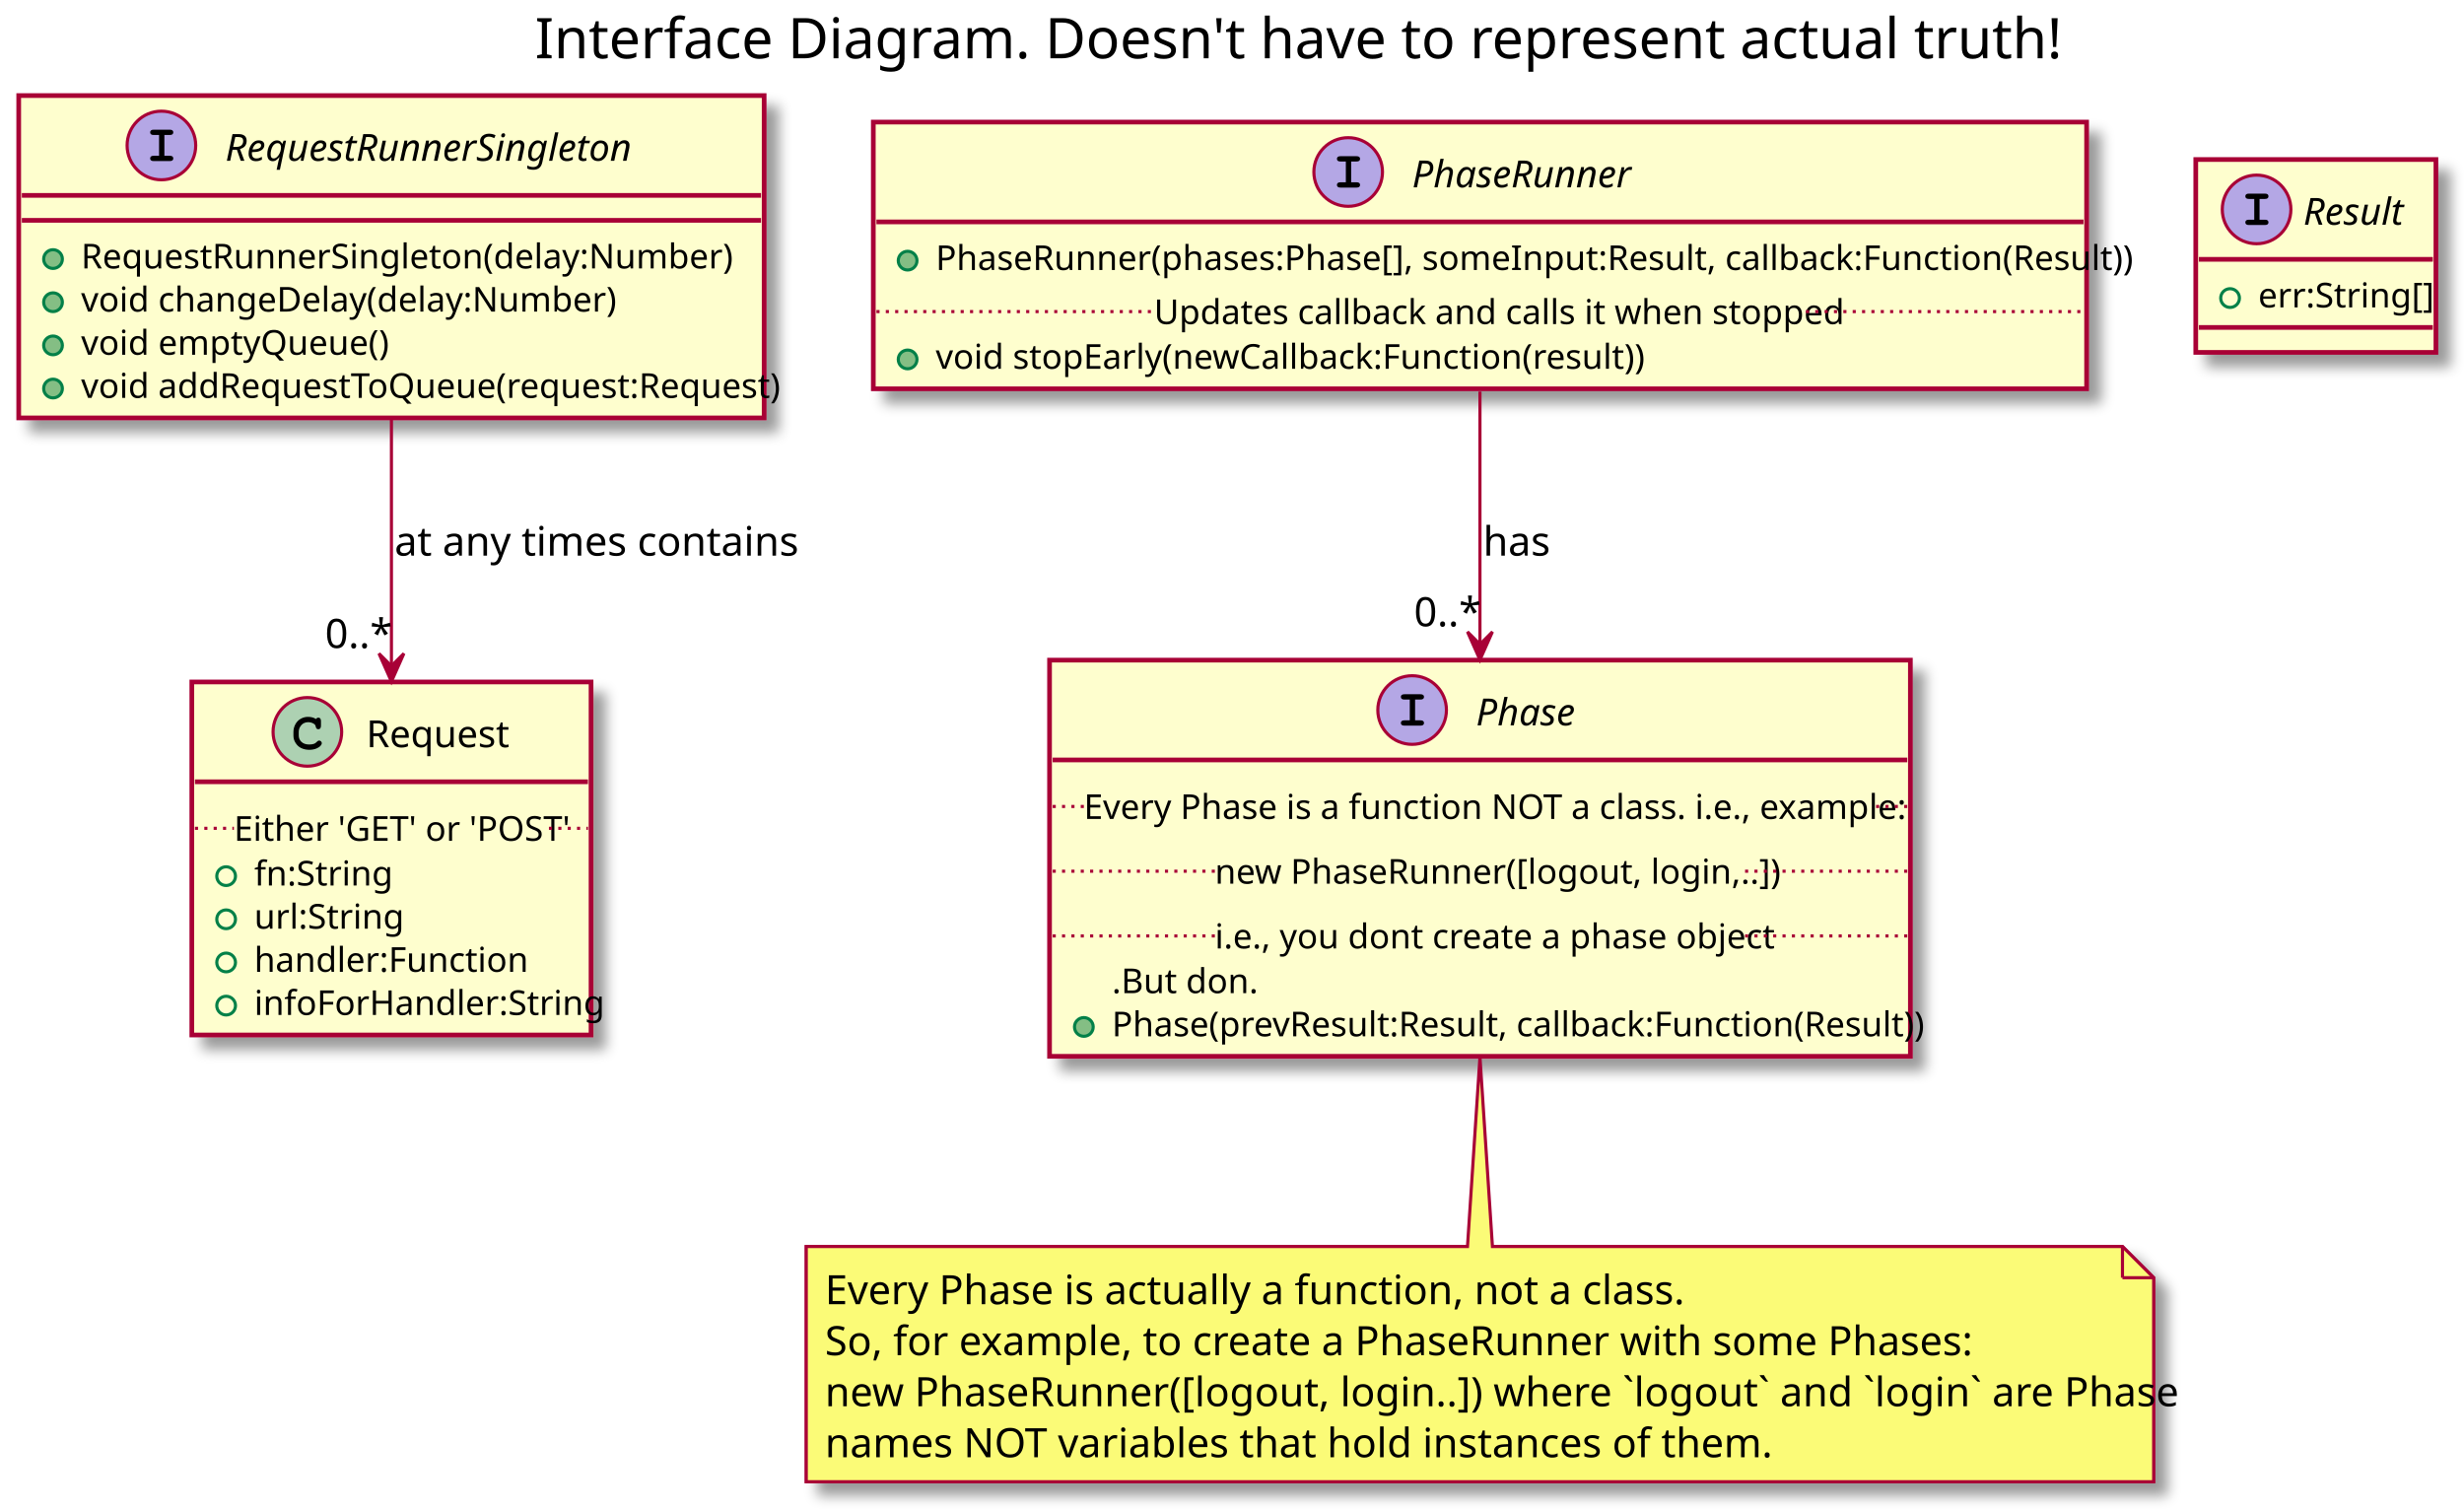
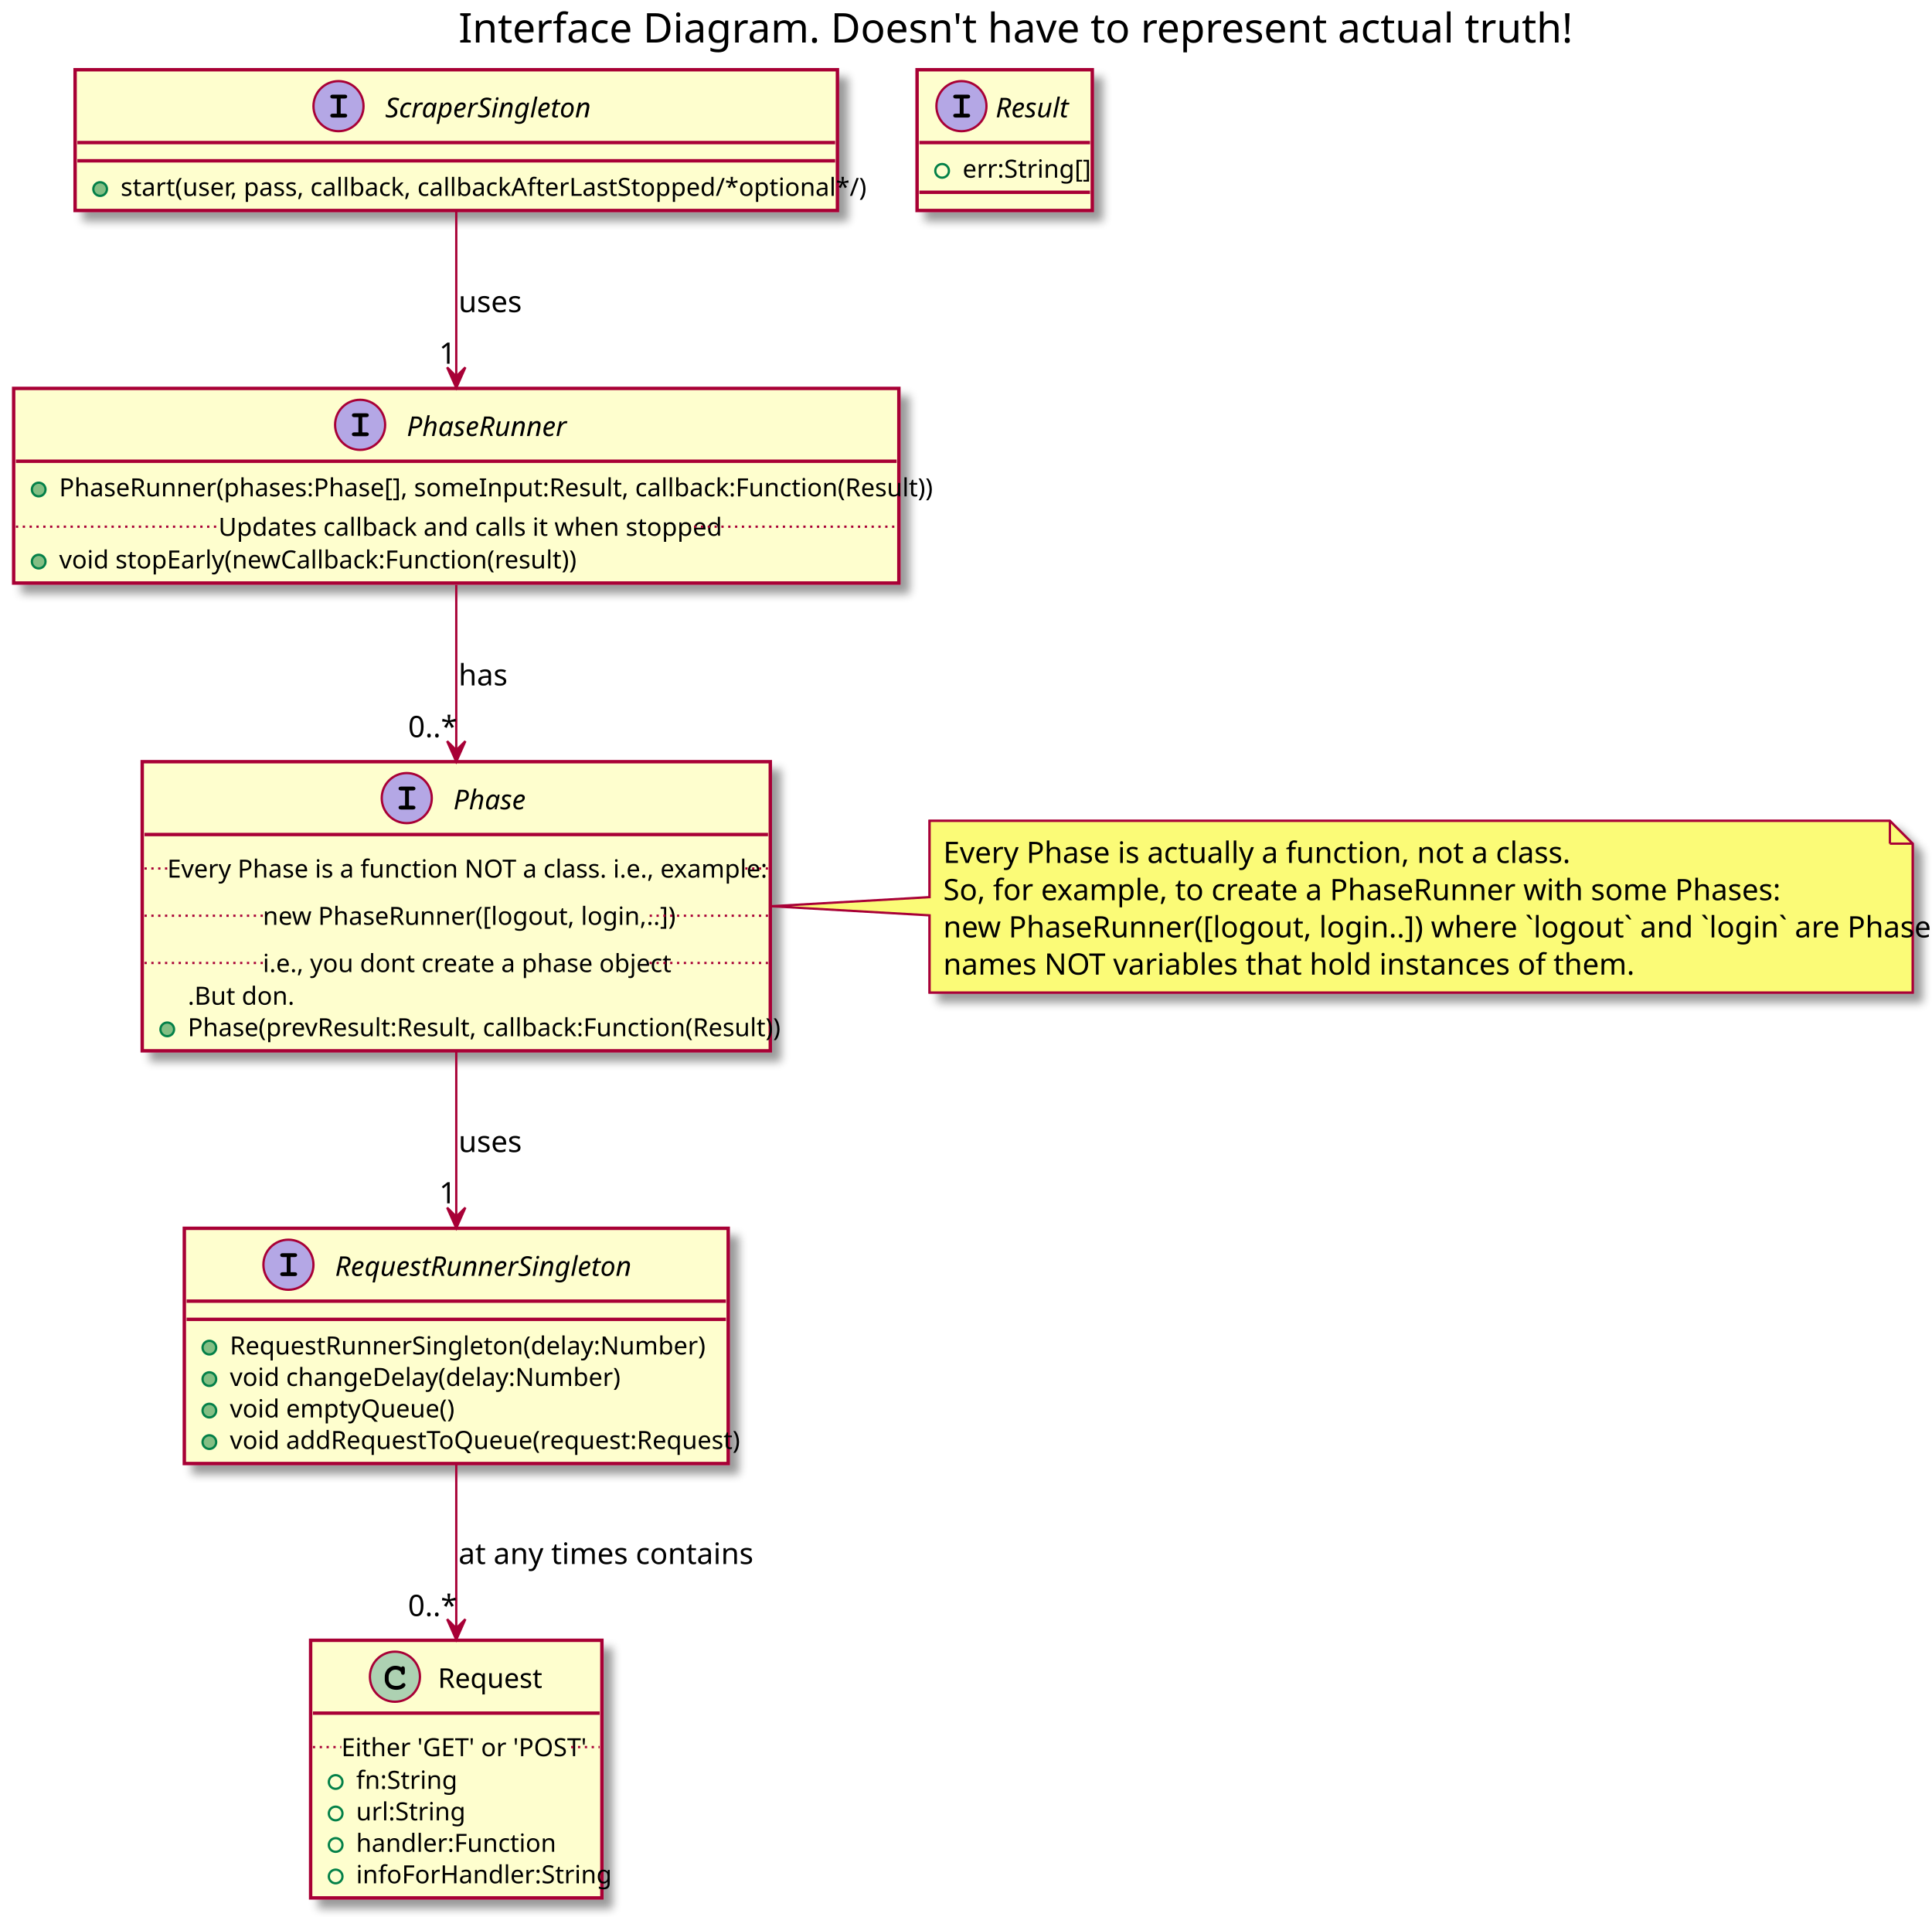
- <svg xmlns="http://www.w3.org/2000/svg" height="484px" style="width:790px;height:484px;" version="1.1" viewBox="0 0 790 484" width="790px">
+ <svg xmlns="http://www.w3.org/2000/svg" height="842px" style="width:849px;height:842px;" version="1.1" viewBox="0 0 849 842" width="849px">
  <defs>
    <filter height="300%" id="f1" width="300%" x="-1" y="-1">
      <feGaussianBlur result="blurOut" stdDeviation="2.0" />
      <feColorMatrix in="blurOut" result="blurOut2" type="matrix" values="0 0 0 0 0 0 0 0 0 0 0 0 0 0 0 0 0 0 .4 0" />
      <feOffset dx="4.0" dy="4.0" in="blurOut2" result="blurOut3" />
      <feBlend in="SourceGraphic" in2="blurOut3" mode="normal" />
    </filter>
  </defs>
  <g>
-     <text fill="#000000" font-family="sans-serif" font-size="18" lengthAdjust="spacingAndGlyphs" textLength="456" x="171.5" y="18.686">Interface Diagram. Doesn't have to represent actual truth!</text>
-     <rect fill="#FEFECE" filter="url(#f1)" height="103.344" style="stroke: #A80036; stroke-width: 1.5;" width="239" x="6" y="30.641" />
-     <ellipse cx="51.75" cy="46.641" fill="#B4A7E5" rx="11" ry="11" style="stroke: #A80036; stroke-width: 1.0;" />
-     <path d="M52.703,43.281 L52.703,49.938 L54.422,49.938 Q55.031,49.938 55.297,50.172 Q55.562,50.406 55.562,50.797 Q55.562,51.172 55.297,51.406 Q55.031,51.641 54.422,51.641 L49.281,51.641 Q48.672,51.641 48.406,51.406 Q48.141,51.172 48.141,50.781 Q48.141,50.406 48.406,50.172 Q48.672,49.938 49.281,49.938 L51,49.938 L51,43.281 L49.281,43.281 Q48.672,43.281 48.406,43.047 Q48.141,42.812 48.141,42.422 Q48.141,42.047 48.406,41.812 Q48.672,41.578 49.281,41.578 L54.422,41.578 Q55.031,41.578 55.297,41.812 Q55.562,42.047 55.562,42.422 Q55.562,42.812 55.297,43.047 Q55.031,43.281 54.422,43.281 L52.703,43.281 Z " />
-     <text fill="#000000" font-family="sans-serif" font-size="12" font-style="italic" lengthAdjust="spacingAndGlyphs" textLength="139" x="72.25" y="51.551">RequestRunnerSingleton</text>
-     <line style="stroke: #A80036; stroke-width: 1.5;" x1="7" x2="244" y1="62.641" y2="62.641" />
-     <line style="stroke: #A80036; stroke-width: 1.5;" x1="7" x2="244" y1="70.641" y2="70.641" />
-     <ellipse cx="17" cy="83.059" fill="#84BE84" rx="3" ry="3" style="stroke: #038048; stroke-width: 1.0;" />
-     <text fill="#000000" font-family="sans-serif" font-size="11" lengthAdjust="spacingAndGlyphs" textLength="193" x="26" y="86.06">RequestRunnerSingleton(delay:Number)</text>
-     <ellipse cx="17" cy="96.894" fill="#84BE84" rx="3" ry="3" style="stroke: #038048; stroke-width: 1.0;" />
-     <text fill="#000000" font-family="sans-serif" font-size="11" lengthAdjust="spacingAndGlyphs" textLength="160" x="26" y="99.895">void changeDelay(delay:Number)</text>
-     <ellipse cx="17" cy="110.731" fill="#84BE84" rx="3" ry="3" style="stroke: #038048; stroke-width: 1.0;" />
-     <text fill="#000000" font-family="sans-serif" font-size="11" lengthAdjust="spacingAndGlyphs" textLength="92" x="26" y="113.731">void emptyQueue()</text>
-     <ellipse cx="17" cy="124.566" fill="#84BE84" rx="3" ry="3" style="stroke: #038048; stroke-width: 1.0;" />
-     <text fill="#000000" font-family="sans-serif" font-size="11" lengthAdjust="spacingAndGlyphs" textLength="213" x="26" y="127.567">void addRequestToQueue(request:Request)</text>
-     <rect fill="#FEFECE" filter="url(#f1)" height="113.18" style="stroke: #A80036; stroke-width: 1.5;" width="128" x="61.5" y="218.641" />
-     <ellipse cx="98.55" cy="234.641" fill="#ADD1B2" rx="11" ry="11" style="stroke: #A80036; stroke-width: 1.0;" />
-     <path d="M101.316,230.516 Q101.472,230.297 101.659,230.188 Q101.847,230.078 102.066,230.078 Q102.441,230.078 102.675,230.336 Q102.909,230.594 102.909,231.203 L102.909,232.656 Q102.909,233.266 102.675,233.531 Q102.441,233.797 102.066,233.797 Q101.722,233.797 101.519,233.594 Q101.316,233.406 101.206,232.891 Q101.159,232.531 100.972,232.344 Q100.644,231.969 100.034,231.75 Q99.425,231.531 98.8,231.531 Q98.034,231.531 97.402,231.859 Q96.769,232.188 96.277,232.938 Q95.784,233.688 95.784,234.719 L95.784,235.812 Q95.784,237.047 96.675,237.867 Q97.566,238.688 99.159,238.688 Q100.097,238.688 100.753,238.438 Q101.144,238.281 101.566,237.844 Q101.831,237.578 101.98,237.5 Q102.128,237.422 102.331,237.422 Q102.659,237.422 102.917,237.68 Q103.175,237.938 103.175,238.281 Q103.175,238.625 102.831,239.031 Q102.331,239.609 101.534,239.938 Q100.456,240.391 99.159,240.391 Q97.644,240.391 96.441,239.766 Q95.456,239.266 94.769,238.195 Q94.081,237.125 94.081,235.844 L94.081,234.688 Q94.081,233.359 94.698,232.211 Q95.316,231.062 96.409,230.445 Q97.503,229.828 98.737,229.828 Q99.472,229.828 100.12,229.992 Q100.769,230.156 101.316,230.516 Z " />
-     <text fill="#000000" font-family="sans-serif" font-size="12" lengthAdjust="spacingAndGlyphs" textLength="47" x="117.45" y="239.551">Request</text>
-     <line style="stroke: #A80036; stroke-width: 1.5;" x1="62.5" x2="188.5" y1="250.641" y2="250.641" />
-     <ellipse cx="72.5" cy="280.894" fill="none" rx="3" ry="3" style="stroke: #038048; stroke-width: 1.0;" />
-     <text fill="#000000" font-family="sans-serif" font-size="11" lengthAdjust="spacingAndGlyphs" textLength="41" x="81.5" y="283.896">fn:String</text>
-     <ellipse cx="72.5" cy="294.731" fill="none" rx="3" ry="3" style="stroke: #038048; stroke-width: 1.0;" />
-     <text fill="#000000" font-family="sans-serif" font-size="11" lengthAdjust="spacingAndGlyphs" textLength="43" x="81.5" y="297.731">url:String</text>
-     <ellipse cx="72.5" cy="308.566" fill="none" rx="3" ry="3" style="stroke: #038048; stroke-width: 1.0;" />
-     <text fill="#000000" font-family="sans-serif" font-size="11" lengthAdjust="spacingAndGlyphs" textLength="80" x="81.5" y="311.567">handler:Function</text>
-     <ellipse cx="72.5" cy="322.402" fill="none" rx="3" ry="3" style="stroke: #038048; stroke-width: 1.0;" />
-     <text fill="#000000" font-family="sans-serif" font-size="11" lengthAdjust="spacingAndGlyphs" textLength="102" x="81.5" y="325.403">infoForHandler:String</text>
-     <line style="stroke: #A80036; stroke-width: 1.0; stroke-dasharray: 1.0,2.0;" x1="62.5" x2="75" y1="265.559" y2="265.559" />
-     <text fill="#000000" font-family="sans-serif" font-size="11" lengthAdjust="spacingAndGlyphs" textLength="101" x="75" y="269.56">Either 'GET' or 'POST'</text>
-     <line style="stroke: #A80036; stroke-width: 1.0; stroke-dasharray: 1.0,2.0;" x1="176" x2="188.5" y1="265.559" y2="265.559" />
-     <rect fill="#FEFECE" filter="url(#f1)" height="85.508" style="stroke: #A80036; stroke-width: 1.5;" width="389" x="280" y="39.141" />
-     <ellipse cx="432.25" cy="55.141" fill="#B4A7E5" rx="11" ry="11" style="stroke: #A80036; stroke-width: 1.0;" />
-     <path d="M433.203,51.781 L433.203,58.438 L434.922,58.438 Q435.531,58.438 435.797,58.672 Q436.062,58.906 436.062,59.297 Q436.062,59.672 435.797,59.906 Q435.531,60.141 434.922,60.141 L429.781,60.141 Q429.172,60.141 428.906,59.906 Q428.641,59.672 428.641,59.281 Q428.641,58.906 428.906,58.672 Q429.172,58.438 429.781,58.438 L431.5,58.438 L431.5,51.781 L429.781,51.781 Q429.172,51.781 428.906,51.547 Q428.641,51.312 428.641,50.922 Q428.641,50.547 428.906,50.312 Q429.172,50.078 429.781,50.078 L434.922,50.078 Q435.531,50.078 435.797,50.312 Q436.062,50.547 436.062,50.922 Q436.062,51.312 435.797,51.547 Q435.531,51.781 434.922,51.781 L433.203,51.781 Z " />
-     <text fill="#000000" font-family="sans-serif" font-size="12" font-style="italic" lengthAdjust="spacingAndGlyphs" textLength="76" x="452.75" y="60.051">PhaseRunner</text>
-     <line style="stroke: #A80036; stroke-width: 1.5;" x1="281" x2="668" y1="71.141" y2="71.141" />
-     <ellipse cx="291" cy="83.559" fill="#84BE84" rx="3" ry="3" style="stroke: #038048; stroke-width: 1.0;" />
-     <text fill="#000000" font-family="sans-serif" font-size="11" lengthAdjust="spacingAndGlyphs" textLength="363" x="300" y="86.56">PhaseRunner(phases:Phase[], someInput:Result, callback:Function(Result))</text>
-     <ellipse cx="291" cy="115.231" fill="#84BE84" rx="3" ry="3" style="stroke: #038048; stroke-width: 1.0;" />
-     <text fill="#000000" font-family="sans-serif" font-size="11" lengthAdjust="spacingAndGlyphs" textLength="217" x="300" y="118.231">void stopEarly(newCallback:Function(result))</text>
-     <line style="stroke: #A80036; stroke-width: 1.0; stroke-dasharray: 1.0,2.0;" x1="281" x2="370" y1="99.894" y2="99.894" />
-     <text fill="#000000" font-family="sans-serif" font-size="11" lengthAdjust="spacingAndGlyphs" textLength="209" x="370" y="103.895">Updates callback and calls it when stopped</text>
-     <line style="stroke: #A80036; stroke-width: 1.0; stroke-dasharray: 1.0,2.0;" x1="579" x2="668" y1="99.894" y2="99.894" />
-     <rect fill="#FEFECE" filter="url(#f1)" height="127.016" style="stroke: #A80036; stroke-width: 1.5;" width="276" x="336.5" y="211.641" />
-     <ellipse cx="452.75" cy="227.641" fill="#B4A7E5" rx="11" ry="11" style="stroke: #A80036; stroke-width: 1.0;" />
-     <path d="M453.703,224.281 L453.703,230.938 L455.422,230.938 Q456.031,230.938 456.297,231.172 Q456.562,231.406 456.562,231.797 Q456.562,232.172 456.297,232.406 Q456.031,232.641 455.422,232.641 L450.281,232.641 Q449.672,232.641 449.406,232.406 Q449.141,232.172 449.141,231.781 Q449.141,231.406 449.406,231.172 Q449.672,230.938 450.281,230.938 L452,230.938 L452,224.281 L450.281,224.281 Q449.672,224.281 449.406,224.047 Q449.141,223.812 449.141,223.422 Q449.141,223.047 449.406,222.812 Q449.672,222.578 450.281,222.578 L455.422,222.578 Q456.031,222.578 456.297,222.812 Q456.562,223.047 456.562,223.422 Q456.562,223.812 456.297,224.047 Q456.031,224.281 455.422,224.281 L453.703,224.281 Z " />
-     <text fill="#000000" font-family="sans-serif" font-size="12" font-style="italic" lengthAdjust="spacingAndGlyphs" textLength="35" x="473.25" y="232.551">Phase</text>
-     <line style="stroke: #A80036; stroke-width: 1.5;" x1="337.5" x2="611.5" y1="243.641" y2="243.641" />
-     <line style="stroke: #A80036; stroke-width: 1.0; stroke-dasharray: 1.0,2.0;" x1="337.5" x2="347.5" y1="258.559" y2="258.559" />
-     <text fill="#000000" font-family="sans-serif" font-size="11" lengthAdjust="spacingAndGlyphs" textLength="254" x="347.5" y="262.56">Every Phase is a function NOT a class. i.e., example:</text>
-     <line style="stroke: #A80036; stroke-width: 1.0; stroke-dasharray: 1.0,2.0;" x1="601.5" x2="611.5" y1="258.559" y2="258.559" />
-     <line style="stroke: #A80036; stroke-width: 1.0; stroke-dasharray: 1.0,2.0;" x1="337.5" x2="389.5" y1="279.312" y2="279.312" />
-     <text fill="#000000" font-family="sans-serif" font-size="11" lengthAdjust="spacingAndGlyphs" textLength="170" x="389.5" y="283.313">new PhaseRunner([logout, login,..])</text>
-     <line style="stroke: #A80036; stroke-width: 1.0; stroke-dasharray: 1.0,2.0;" x1="559.5" x2="611.5" y1="279.312" y2="279.312" />
-     <text fill="#000000" font-family="sans-serif" font-size="11" lengthAdjust="spacingAndGlyphs" textLength="43" x="356.5" y="318.403">.But don.</text>
-     <ellipse cx="347.5" cy="329.238" fill="#84BE84" rx="3" ry="3" style="stroke: #038048; stroke-width: 1.0;" />
-     <text fill="#000000" font-family="sans-serif" font-size="11" lengthAdjust="spacingAndGlyphs" textLength="250" x="356.5" y="332.239">Phase(prevResult:Result, callback:Function(Result))</text>
-     <line style="stroke: #A80036; stroke-width: 1.0; stroke-dasharray: 1.0,2.0;" x1="337.5" x2="389.5" y1="300.066" y2="300.066" />
-     <text fill="#000000" font-family="sans-serif" font-size="11" lengthAdjust="spacingAndGlyphs" textLength="170" x="389.5" y="304.067">i.e., you dont create a phase object</text>
-     <line style="stroke: #A80036; stroke-width: 1.0; stroke-dasharray: 1.0,2.0;" x1="559.5" x2="611.5" y1="300.066" y2="300.066" />
-     <polygon fill="#FBFB77" filter="url(#f1)" points="258.5,399.641,258.5,475.047,690.5,475.047,690.5,409.641,680.5,399.641,258.5,399.641" style="stroke: #A80036; stroke-width: 1.0;" />
-     <polygon fill="#FBFB77" points="258.5,399.641,258.5,475.047,690.5,475.047,690.5,409.641,680.5,399.641,478.5,399.641,474.5,338.918,470.5,399.641,258.5,399.641" style="stroke: #A80036; stroke-width: 1.0;" />
-     <line style="stroke: #A80036; stroke-width: 1.0;" x1="680.5" x2="680.5" y1="399.641" y2="409.641" />
-     <line style="stroke: #A80036; stroke-width: 1.0;" x1="690.5" x2="680.5" y1="409.641" y2="409.641" />
-     <text fill="#000000" font-family="sans-serif" font-size="13" lengthAdjust="spacingAndGlyphs" textLength="272" x="264.5" y="418.136">Every Phase is actually a function, not a class.</text>
-     <text fill="#000000" font-family="sans-serif" font-size="13" lengthAdjust="spacingAndGlyphs" textLength="358" x="264.5" y="434.487">So, for example, to create a PhaseRunner with some Phases:</text>
-     <text fill="#000000" font-family="sans-serif" font-size="13" lengthAdjust="spacingAndGlyphs" textLength="411" x="264.5" y="450.839">new PhaseRunner([logout, login..]) where `logout` and `login` are Phase</text>
-     <text fill="#000000" font-family="sans-serif" font-size="13" lengthAdjust="spacingAndGlyphs" textLength="288" x="264.5" y="467.19">names NOT variables that hold instances of them.</text>
-     <rect fill="#FEFECE" filter="url(#f1)" height="61.836" style="stroke: #A80036; stroke-width: 1.5;" width="77" x="704" y="51.141" />
-     <ellipse cx="723.5" cy="67.141" fill="#B4A7E5" rx="11" ry="11" style="stroke: #A80036; stroke-width: 1.0;" />
-     <path d="M724.453,63.781 L724.453,70.438 L726.172,70.438 Q726.781,70.438 727.047,70.672 Q727.312,70.906 727.312,71.297 Q727.312,71.672 727.047,71.906 Q726.781,72.141 726.172,72.141 L721.031,72.141 Q720.422,72.141 720.156,71.906 Q719.891,71.672 719.891,71.281 Q719.891,70.906 720.156,70.672 Q720.422,70.438 721.031,70.438 L722.75,70.438 L722.75,63.781 L721.031,63.781 Q720.422,63.781 720.156,63.547 Q719.891,63.312 719.891,62.922 Q719.891,62.547 720.156,62.312 Q720.422,62.078 721.031,62.078 L726.172,62.078 Q726.781,62.078 727.047,62.312 Q727.312,62.547 727.312,62.922 Q727.312,63.312 727.047,63.547 Q726.781,63.781 726.172,63.781 L724.453,63.781 Z " />
-     <text fill="#000000" font-family="sans-serif" font-size="12" font-style="italic" lengthAdjust="spacingAndGlyphs" textLength="35" x="738.5" y="72.051">Result</text>
-     <line style="stroke: #A80036; stroke-width: 1.5;" x1="705" x2="780" y1="83.141" y2="83.141" />
-     <ellipse cx="715" cy="95.559" fill="none" rx="3" ry="3" style="stroke: #038048; stroke-width: 1.0;" />
-     <text fill="#000000" font-family="sans-serif" font-size="11" lengthAdjust="spacingAndGlyphs" textLength="51" x="724" y="98.56">err:String[]</text>
-     <line style="stroke: #A80036; stroke-width: 1.5;" x1="705" x2="780" y1="104.977" y2="104.977" />
-     <path d="M125.5,133.824 C125.5,158.276 125.5,187.797 125.5,213.441 " fill="none" style="stroke: #A80036; stroke-width: 1.0;" />
-     <polygon fill="#A80036" points="125.5,218.515,129.5,209.515,125.5,213.515,121.5,209.515,125.5,218.515" style="stroke: #A80036; stroke-width: 1.0;" />
-     <text fill="#000000" font-family="sans-serif" font-size="13" lengthAdjust="spacingAndGlyphs" textLength="125" x="126.5" y="178.136">at any times contains</text>
-     <text fill="#000000" font-family="sans-serif" font-size="13" lengthAdjust="spacingAndGlyphs" textLength="20" x="104.219" y="207.74">0..*</text>
-     <path d="M474.5,125.53 C474.5,149.228 474.5,179.323 474.5,206.224 " fill="none" style="stroke: #A80036; stroke-width: 1.0;" />
-     <polygon fill="#A80036" points="474.5,211.559,478.5,202.559,474.5,206.559,470.5,202.559,474.5,211.559" style="stroke: #A80036; stroke-width: 1.0;" />
-     <text fill="#000000" font-family="sans-serif" font-size="13" lengthAdjust="spacingAndGlyphs" textLength="21" x="475.5" y="178.136">has</text>
-     <text fill="#000000" font-family="sans-serif" font-size="13" lengthAdjust="spacingAndGlyphs" textLength="20" x="453.344" y="200.797">0..*</text>
+     <text fill="#000000" font-family="sans-serif" font-size="18" lengthAdjust="spacingAndGlyphs" textLength="456" x="201.5" y="18.686">Interface Diagram. Doesn't have to represent actual truth!</text>
+     <rect fill="#FEFECE" filter="url(#f1)" height="103.344" style="stroke: #A80036; stroke-width: 1.5;" width="239" x="81" y="539.641" />
+     <ellipse cx="126.75" cy="555.641" fill="#B4A7E5" rx="11" ry="11" style="stroke: #A80036; stroke-width: 1.0;" />
+     <path d="M127.703,552.281 L127.703,558.938 L129.422,558.938 Q130.031,558.938 130.297,559.172 Q130.562,559.406 130.562,559.797 Q130.562,560.172 130.297,560.406 Q130.031,560.641 129.422,560.641 L124.281,560.641 Q123.672,560.641 123.406,560.406 Q123.141,560.172 123.141,559.781 Q123.141,559.406 123.406,559.172 Q123.672,558.938 124.281,558.938 L126,558.938 L126,552.281 L124.281,552.281 Q123.672,552.281 123.406,552.047 Q123.141,551.812 123.141,551.422 Q123.141,551.047 123.406,550.812 Q123.672,550.578 124.281,550.578 L129.422,550.578 Q130.031,550.578 130.297,550.812 Q130.562,551.047 130.562,551.422 Q130.562,551.812 130.297,552.047 Q130.031,552.281 129.422,552.281 L127.703,552.281 Z " />
+     <text fill="#000000" font-family="sans-serif" font-size="12" font-style="italic" lengthAdjust="spacingAndGlyphs" textLength="139" x="147.25" y="560.551">RequestRunnerSingleton</text>
+     <line style="stroke: #A80036; stroke-width: 1.5;" x1="82" x2="319" y1="571.641" y2="571.641" />
+     <line style="stroke: #A80036; stroke-width: 1.5;" x1="82" x2="319" y1="579.641" y2="579.641" />
+     <ellipse cx="92" cy="592.059" fill="#84BE84" rx="3" ry="3" style="stroke: #038048; stroke-width: 1.0;" />
+     <text fill="#000000" font-family="sans-serif" font-size="11" lengthAdjust="spacingAndGlyphs" textLength="193" x="101" y="595.06">RequestRunnerSingleton(delay:Number)</text>
+     <ellipse cx="92" cy="605.894" fill="#84BE84" rx="3" ry="3" style="stroke: #038048; stroke-width: 1.0;" />
+     <text fill="#000000" font-family="sans-serif" font-size="11" lengthAdjust="spacingAndGlyphs" textLength="160" x="101" y="608.895">void changeDelay(delay:Number)</text>
+     <ellipse cx="92" cy="619.731" fill="#84BE84" rx="3" ry="3" style="stroke: #038048; stroke-width: 1.0;" />
+     <text fill="#000000" font-family="sans-serif" font-size="11" lengthAdjust="spacingAndGlyphs" textLength="92" x="101" y="622.731">void emptyQueue()</text>
+     <ellipse cx="92" cy="633.566" fill="#84BE84" rx="3" ry="3" style="stroke: #038048; stroke-width: 1.0;" />
+     <text fill="#000000" font-family="sans-serif" font-size="11" lengthAdjust="spacingAndGlyphs" textLength="213" x="101" y="636.567">void addRequestToQueue(request:Request)</text>
+     <rect fill="#FEFECE" filter="url(#f1)" height="113.18" style="stroke: #A80036; stroke-width: 1.5;" width="128" x="136.5" y="720.641" />
+     <ellipse cx="173.55" cy="736.641" fill="#ADD1B2" rx="11" ry="11" style="stroke: #A80036; stroke-width: 1.0;" />
+     <path d="M176.316,732.516 Q176.472,732.297 176.659,732.188 Q176.847,732.078 177.066,732.078 Q177.441,732.078 177.675,732.336 Q177.909,732.594 177.909,733.203 L177.909,734.656 Q177.909,735.266 177.675,735.531 Q177.441,735.797 177.066,735.797 Q176.722,735.797 176.519,735.594 Q176.316,735.406 176.206,734.891 Q176.159,734.531 175.972,734.344 Q175.644,733.969 175.034,733.75 Q174.425,733.531 173.8,733.531 Q173.034,733.531 172.402,733.859 Q171.769,734.188 171.277,734.938 Q170.784,735.688 170.784,736.719 L170.784,737.812 Q170.784,739.047 171.675,739.867 Q172.566,740.688 174.159,740.688 Q175.097,740.688 175.753,740.438 Q176.144,740.281 176.566,739.844 Q176.831,739.578 176.98,739.5 Q177.128,739.422 177.331,739.422 Q177.659,739.422 177.917,739.68 Q178.175,739.938 178.175,740.281 Q178.175,740.625 177.831,741.031 Q177.331,741.609 176.534,741.938 Q175.456,742.391 174.159,742.391 Q172.644,742.391 171.441,741.766 Q170.456,741.266 169.769,740.195 Q169.081,739.125 169.081,737.844 L169.081,736.688 Q169.081,735.359 169.698,734.211 Q170.316,733.062 171.409,732.445 Q172.503,731.828 173.738,731.828 Q174.472,731.828 175.12,731.992 Q175.769,732.156 176.316,732.516 Z " />
+     <text fill="#000000" font-family="sans-serif" font-size="12" lengthAdjust="spacingAndGlyphs" textLength="47" x="192.45" y="741.551">Request</text>
+     <line style="stroke: #A80036; stroke-width: 1.5;" x1="137.5" x2="263.5" y1="752.641" y2="752.641" />
+     <ellipse cx="147.5" cy="782.894" fill="none" rx="3" ry="3" style="stroke: #038048; stroke-width: 1.0;" />
+     <text fill="#000000" font-family="sans-serif" font-size="11" lengthAdjust="spacingAndGlyphs" textLength="41" x="156.5" y="785.895">fn:String</text>
+     <ellipse cx="147.5" cy="796.731" fill="none" rx="3" ry="3" style="stroke: #038048; stroke-width: 1.0;" />
+     <text fill="#000000" font-family="sans-serif" font-size="11" lengthAdjust="spacingAndGlyphs" textLength="43" x="156.5" y="799.731">url:String</text>
+     <ellipse cx="147.5" cy="810.566" fill="none" rx="3" ry="3" style="stroke: #038048; stroke-width: 1.0;" />
+     <text fill="#000000" font-family="sans-serif" font-size="11" lengthAdjust="spacingAndGlyphs" textLength="80" x="156.5" y="813.567">handler:Function</text>
+     <ellipse cx="147.5" cy="824.402" fill="none" rx="3" ry="3" style="stroke: #038048; stroke-width: 1.0;" />
+     <text fill="#000000" font-family="sans-serif" font-size="11" lengthAdjust="spacingAndGlyphs" textLength="102" x="156.5" y="827.403">infoForHandler:String</text>
+     <line style="stroke: #A80036; stroke-width: 1.0; stroke-dasharray: 1.0,2.0;" x1="137.5" x2="150" y1="767.559" y2="767.559" />
+     <text fill="#000000" font-family="sans-serif" font-size="11" lengthAdjust="spacingAndGlyphs" textLength="101" x="150" y="771.56">Either 'GET' or 'POST'</text>
+     <line style="stroke: #A80036; stroke-width: 1.0; stroke-dasharray: 1.0,2.0;" x1="251" x2="263.5" y1="767.559" y2="767.559" />
+     <rect fill="#FEFECE" filter="url(#f1)" height="85.508" style="stroke: #A80036; stroke-width: 1.5;" width="389" x="6" y="170.641" />
+     <ellipse cx="158.25" cy="186.641" fill="#B4A7E5" rx="11" ry="11" style="stroke: #A80036; stroke-width: 1.0;" />
+     <path d="M159.203,183.281 L159.203,189.938 L160.922,189.938 Q161.531,189.938 161.797,190.172 Q162.062,190.406 162.062,190.797 Q162.062,191.172 161.797,191.406 Q161.531,191.641 160.922,191.641 L155.781,191.641 Q155.172,191.641 154.906,191.406 Q154.641,191.172 154.641,190.781 Q154.641,190.406 154.906,190.172 Q155.172,189.938 155.781,189.938 L157.5,189.938 L157.5,183.281 L155.781,183.281 Q155.172,183.281 154.906,183.047 Q154.641,182.812 154.641,182.422 Q154.641,182.047 154.906,181.812 Q155.172,181.578 155.781,181.578 L160.922,181.578 Q161.531,181.578 161.797,181.812 Q162.062,182.047 162.062,182.422 Q162.062,182.812 161.797,183.047 Q161.531,183.281 160.922,183.281 L159.203,183.281 Z " />
+     <text fill="#000000" font-family="sans-serif" font-size="12" font-style="italic" lengthAdjust="spacingAndGlyphs" textLength="76" x="178.75" y="191.551">PhaseRunner</text>
+     <line style="stroke: #A80036; stroke-width: 1.5;" x1="7" x2="394" y1="202.641" y2="202.641" />
+     <ellipse cx="17" cy="215.059" fill="#84BE84" rx="3" ry="3" style="stroke: #038048; stroke-width: 1.0;" />
+     <text fill="#000000" font-family="sans-serif" font-size="11" lengthAdjust="spacingAndGlyphs" textLength="363" x="26" y="218.06">PhaseRunner(phases:Phase[], someInput:Result, callback:Function(Result))</text>
+     <ellipse cx="17" cy="246.731" fill="#84BE84" rx="3" ry="3" style="stroke: #038048; stroke-width: 1.0;" />
+     <text fill="#000000" font-family="sans-serif" font-size="11" lengthAdjust="spacingAndGlyphs" textLength="217" x="26" y="249.731">void stopEarly(newCallback:Function(result))</text>
+     <line style="stroke: #A80036; stroke-width: 1.0; stroke-dasharray: 1.0,2.0;" x1="7" x2="96" y1="231.394" y2="231.394" />
+     <text fill="#000000" font-family="sans-serif" font-size="11" lengthAdjust="spacingAndGlyphs" textLength="209" x="96" y="235.395">Updates callback and calls it when stopped</text>
+     <line style="stroke: #A80036; stroke-width: 1.0; stroke-dasharray: 1.0,2.0;" x1="305" x2="394" y1="231.394" y2="231.394" />
+     <rect fill="#FEFECE" filter="url(#f1)" height="127.016" style="stroke: #A80036; stroke-width: 1.5;" width="276" x="62.5" y="334.641" />
+     <ellipse cx="178.75" cy="350.641" fill="#B4A7E5" rx="11" ry="11" style="stroke: #A80036; stroke-width: 1.0;" />
+     <path d="M179.703,347.281 L179.703,353.938 L181.422,353.938 Q182.031,353.938 182.297,354.172 Q182.562,354.406 182.562,354.797 Q182.562,355.172 182.297,355.406 Q182.031,355.641 181.422,355.641 L176.281,355.641 Q175.672,355.641 175.406,355.406 Q175.141,355.172 175.141,354.781 Q175.141,354.406 175.406,354.172 Q175.672,353.938 176.281,353.938 L178,353.938 L178,347.281 L176.281,347.281 Q175.672,347.281 175.406,347.047 Q175.141,346.812 175.141,346.422 Q175.141,346.047 175.406,345.812 Q175.672,345.578 176.281,345.578 L181.422,345.578 Q182.031,345.578 182.297,345.812 Q182.562,346.047 182.562,346.422 Q182.562,346.812 182.297,347.047 Q182.031,347.281 181.422,347.281 L179.703,347.281 Z " />
+     <text fill="#000000" font-family="sans-serif" font-size="12" font-style="italic" lengthAdjust="spacingAndGlyphs" textLength="35" x="199.25" y="355.551">Phase</text>
+     <line style="stroke: #A80036; stroke-width: 1.5;" x1="63.5" x2="337.5" y1="366.641" y2="366.641" />
+     <line style="stroke: #A80036; stroke-width: 1.0; stroke-dasharray: 1.0,2.0;" x1="63.5" x2="73.5" y1="381.559" y2="381.559" />
+     <text fill="#000000" font-family="sans-serif" font-size="11" lengthAdjust="spacingAndGlyphs" textLength="254" x="73.5" y="385.56">Every Phase is a function NOT a class. i.e., example:</text>
+     <line style="stroke: #A80036; stroke-width: 1.0; stroke-dasharray: 1.0,2.0;" x1="327.5" x2="337.5" y1="381.559" y2="381.559" />
+     <line style="stroke: #A80036; stroke-width: 1.0; stroke-dasharray: 1.0,2.0;" x1="63.5" x2="115.5" y1="402.312" y2="402.312" />
+     <text fill="#000000" font-family="sans-serif" font-size="11" lengthAdjust="spacingAndGlyphs" textLength="170" x="115.5" y="406.313">new PhaseRunner([logout, login,..])</text>
+     <line style="stroke: #A80036; stroke-width: 1.0; stroke-dasharray: 1.0,2.0;" x1="285.5" x2="337.5" y1="402.312" y2="402.312" />
+     <text fill="#000000" font-family="sans-serif" font-size="11" lengthAdjust="spacingAndGlyphs" textLength="43" x="82.5" y="441.403">.But don.</text>
+     <ellipse cx="73.5" cy="452.238" fill="#84BE84" rx="3" ry="3" style="stroke: #038048; stroke-width: 1.0;" />
+     <text fill="#000000" font-family="sans-serif" font-size="11" lengthAdjust="spacingAndGlyphs" textLength="250" x="82.5" y="455.239">Phase(prevResult:Result, callback:Function(Result))</text>
+     <line style="stroke: #A80036; stroke-width: 1.0; stroke-dasharray: 1.0,2.0;" x1="63.5" x2="115.5" y1="423.066" y2="423.066" />
+     <text fill="#000000" font-family="sans-serif" font-size="11" lengthAdjust="spacingAndGlyphs" textLength="170" x="115.5" y="427.067">i.e., you dont create a phase object</text>
+     <line style="stroke: #A80036; stroke-width: 1.0; stroke-dasharray: 1.0,2.0;" x1="285.5" x2="337.5" y1="423.066" y2="423.066" />
+     <rect fill="#FEFECE" filter="url(#f1)" height="61.836" style="stroke: #A80036; stroke-width: 1.5;" width="335" x="33" y="30.641" />
+     <ellipse cx="148.75" cy="46.641" fill="#B4A7E5" rx="11" ry="11" style="stroke: #A80036; stroke-width: 1.0;" />
+     <path d="M149.703,43.281 L149.703,49.938 L151.422,49.938 Q152.031,49.938 152.297,50.172 Q152.562,50.406 152.562,50.797 Q152.562,51.172 152.297,51.406 Q152.031,51.641 151.422,51.641 L146.281,51.641 Q145.672,51.641 145.406,51.406 Q145.141,51.172 145.141,50.781 Q145.141,50.406 145.406,50.172 Q145.672,49.938 146.281,49.938 L148,49.938 L148,43.281 L146.281,43.281 Q145.672,43.281 145.406,43.047 Q145.141,42.812 145.141,42.422 Q145.141,42.047 145.406,41.812 Q145.672,41.578 146.281,41.578 L151.422,41.578 Q152.031,41.578 152.297,41.812 Q152.562,42.047 152.562,42.422 Q152.562,42.812 152.297,43.047 Q152.031,43.281 151.422,43.281 L149.703,43.281 Z " />
+     <text fill="#000000" font-family="sans-serif" font-size="12" font-style="italic" lengthAdjust="spacingAndGlyphs" textLength="95" x="169.25" y="51.551">ScraperSingleton</text>
+     <line style="stroke: #A80036; stroke-width: 1.5;" x1="34" x2="367" y1="62.641" y2="62.641" />
+     <line style="stroke: #A80036; stroke-width: 1.5;" x1="34" x2="367" y1="70.641" y2="70.641" />
+     <ellipse cx="44" cy="83.059" fill="#84BE84" rx="3" ry="3" style="stroke: #038048; stroke-width: 1.0;" />
+     <text fill="#000000" font-family="sans-serif" font-size="11" lengthAdjust="spacingAndGlyphs" textLength="309" x="53" y="86.06">start(user, pass, callback, callbackAfterLastStopped/*optional*/)</text>
+     <polygon fill="#FBFB77" filter="url(#f1)" points="408.5,360.641,408.5,436.047,840.5,436.047,840.5,370.641,830.5,360.641,408.5,360.641" style="stroke: #A80036; stroke-width: 1.0;" />
+     <polygon fill="#FBFB77" points="408.5,360.641,408.5,394.141,338.797,398.141,408.5,402.141,408.5,436.047,840.5,436.047,840.5,370.641,830.5,360.641,408.5,360.641" style="stroke: #A80036; stroke-width: 1.0;" />
+     <line style="stroke: #A80036; stroke-width: 1.0;" x1="830.5" x2="830.5" y1="360.641" y2="370.641" />
+     <line style="stroke: #A80036; stroke-width: 1.0;" x1="840.5" x2="830.5" y1="370.641" y2="370.641" />
+     <text fill="#000000" font-family="sans-serif" font-size="13" lengthAdjust="spacingAndGlyphs" textLength="272" x="414.5" y="379.136">Every Phase is actually a function, not a class.</text>
+     <text fill="#000000" font-family="sans-serif" font-size="13" lengthAdjust="spacingAndGlyphs" textLength="358" x="414.5" y="395.487">So, for example, to create a PhaseRunner with some Phases:</text>
+     <text fill="#000000" font-family="sans-serif" font-size="13" lengthAdjust="spacingAndGlyphs" textLength="411" x="414.5" y="411.839">new PhaseRunner([logout, login..]) where `logout` and `login` are Phase</text>
+     <text fill="#000000" font-family="sans-serif" font-size="13" lengthAdjust="spacingAndGlyphs" textLength="288" x="414.5" y="428.19">names NOT variables that hold instances of them.</text>
+     <rect fill="#FEFECE" filter="url(#f1)" height="61.836" style="stroke: #A80036; stroke-width: 1.5;" width="77" x="403" y="30.641" />
+     <ellipse cx="422.5" cy="46.641" fill="#B4A7E5" rx="11" ry="11" style="stroke: #A80036; stroke-width: 1.0;" />
+     <path d="M423.453,43.281 L423.453,49.938 L425.172,49.938 Q425.781,49.938 426.047,50.172 Q426.312,50.406 426.312,50.797 Q426.312,51.172 426.047,51.406 Q425.781,51.641 425.172,51.641 L420.031,51.641 Q419.422,51.641 419.156,51.406 Q418.891,51.172 418.891,50.781 Q418.891,50.406 419.156,50.172 Q419.422,49.938 420.031,49.938 L421.75,49.938 L421.75,43.281 L420.031,43.281 Q419.422,43.281 419.156,43.047 Q418.891,42.812 418.891,42.422 Q418.891,42.047 419.156,41.812 Q419.422,41.578 420.031,41.578 L425.172,41.578 Q425.781,41.578 426.047,41.812 Q426.312,42.047 426.312,42.422 Q426.312,42.812 426.047,43.047 Q425.781,43.281 425.172,43.281 L423.453,43.281 Z " />
+     <text fill="#000000" font-family="sans-serif" font-size="12" font-style="italic" lengthAdjust="spacingAndGlyphs" textLength="35" x="437.5" y="51.551">Result</text>
+     <line style="stroke: #A80036; stroke-width: 1.5;" x1="404" x2="479" y1="62.641" y2="62.641" />
+     <ellipse cx="414" cy="75.059" fill="none" rx="3" ry="3" style="stroke: #038048; stroke-width: 1.0;" />
+     <text fill="#000000" font-family="sans-serif" font-size="11" lengthAdjust="spacingAndGlyphs" textLength="51" x="423" y="78.06">err:String[]</text>
+     <line style="stroke: #A80036; stroke-width: 1.5;" x1="404" x2="479" y1="84.477" y2="84.477" />
+     <path d="M200.5,642.907 C200.5,665.257 200.5,691.7 200.5,715.114 " fill="none" style="stroke: #A80036; stroke-width: 1.0;" />
+     <polygon fill="#A80036" points="200.5,720.371,204.5,711.371,200.5,715.371,196.5,711.371,200.5,720.371" style="stroke: #A80036; stroke-width: 1.0;" />
+     <text fill="#000000" font-family="sans-serif" font-size="13" lengthAdjust="spacingAndGlyphs" textLength="125" x="201.5" y="687.136">at any times contains</text>
+     <text fill="#000000" font-family="sans-serif" font-size="13" lengthAdjust="spacingAndGlyphs" textLength="20" x="179.281" y="709.982">0..*</text>
+     <path d="M200.5,256.969 C200.5,278.498 200.5,305.185 200.5,329.477 " fill="none" style="stroke: #A80036; stroke-width: 1.0;" />
+     <polygon fill="#A80036" points="200.5,334.622,204.5,325.622,200.5,329.622,196.5,325.622,200.5,334.622" style="stroke: #A80036; stroke-width: 1.0;" />
+     <text fill="#000000" font-family="sans-serif" font-size="13" lengthAdjust="spacingAndGlyphs" textLength="21" x="201.5" y="301.136">has</text>
+     <text fill="#000000" font-family="sans-serif" font-size="13" lengthAdjust="spacingAndGlyphs" textLength="20" x="179.344" y="323.867">0..*</text>
+     <path d="M200.5,461.682 C200.5,485.148 200.5,511.64 200.5,534.444 " fill="none" style="stroke: #A80036; stroke-width: 1.0;" />
+     <polygon fill="#A80036" points="200.5,539.552,204.5,530.552,200.5,534.552,196.5,530.552,200.5,539.552" style="stroke: #A80036; stroke-width: 1.0;" />
+     <text fill="#000000" font-family="sans-serif" font-size="13" lengthAdjust="spacingAndGlyphs" textLength="28" x="201.5" y="506.136">uses</text>
+     <text fill="#000000" font-family="sans-serif" font-size="13" lengthAdjust="spacingAndGlyphs" textLength="7" x="193.008" y="528.668">1</text>
+     <path d="M200.5,92.996 C200.5,113.688 200.5,141.51 200.5,165.117 " fill="none" style="stroke: #A80036; stroke-width: 1.0;" />
+     <polygon fill="#A80036" points="200.5,170.396,204.5,161.396,200.5,165.396,196.5,161.396,200.5,170.396" style="stroke: #A80036; stroke-width: 1.0;" />
+     <text fill="#000000" font-family="sans-serif" font-size="13" lengthAdjust="spacingAndGlyphs" textLength="28" x="201.5" y="137.136">uses</text>
+     <text fill="#000000" font-family="sans-serif" font-size="13" lengthAdjust="spacingAndGlyphs" textLength="7" x="192.942" y="159.791">1</text>
  </g>
</svg>
